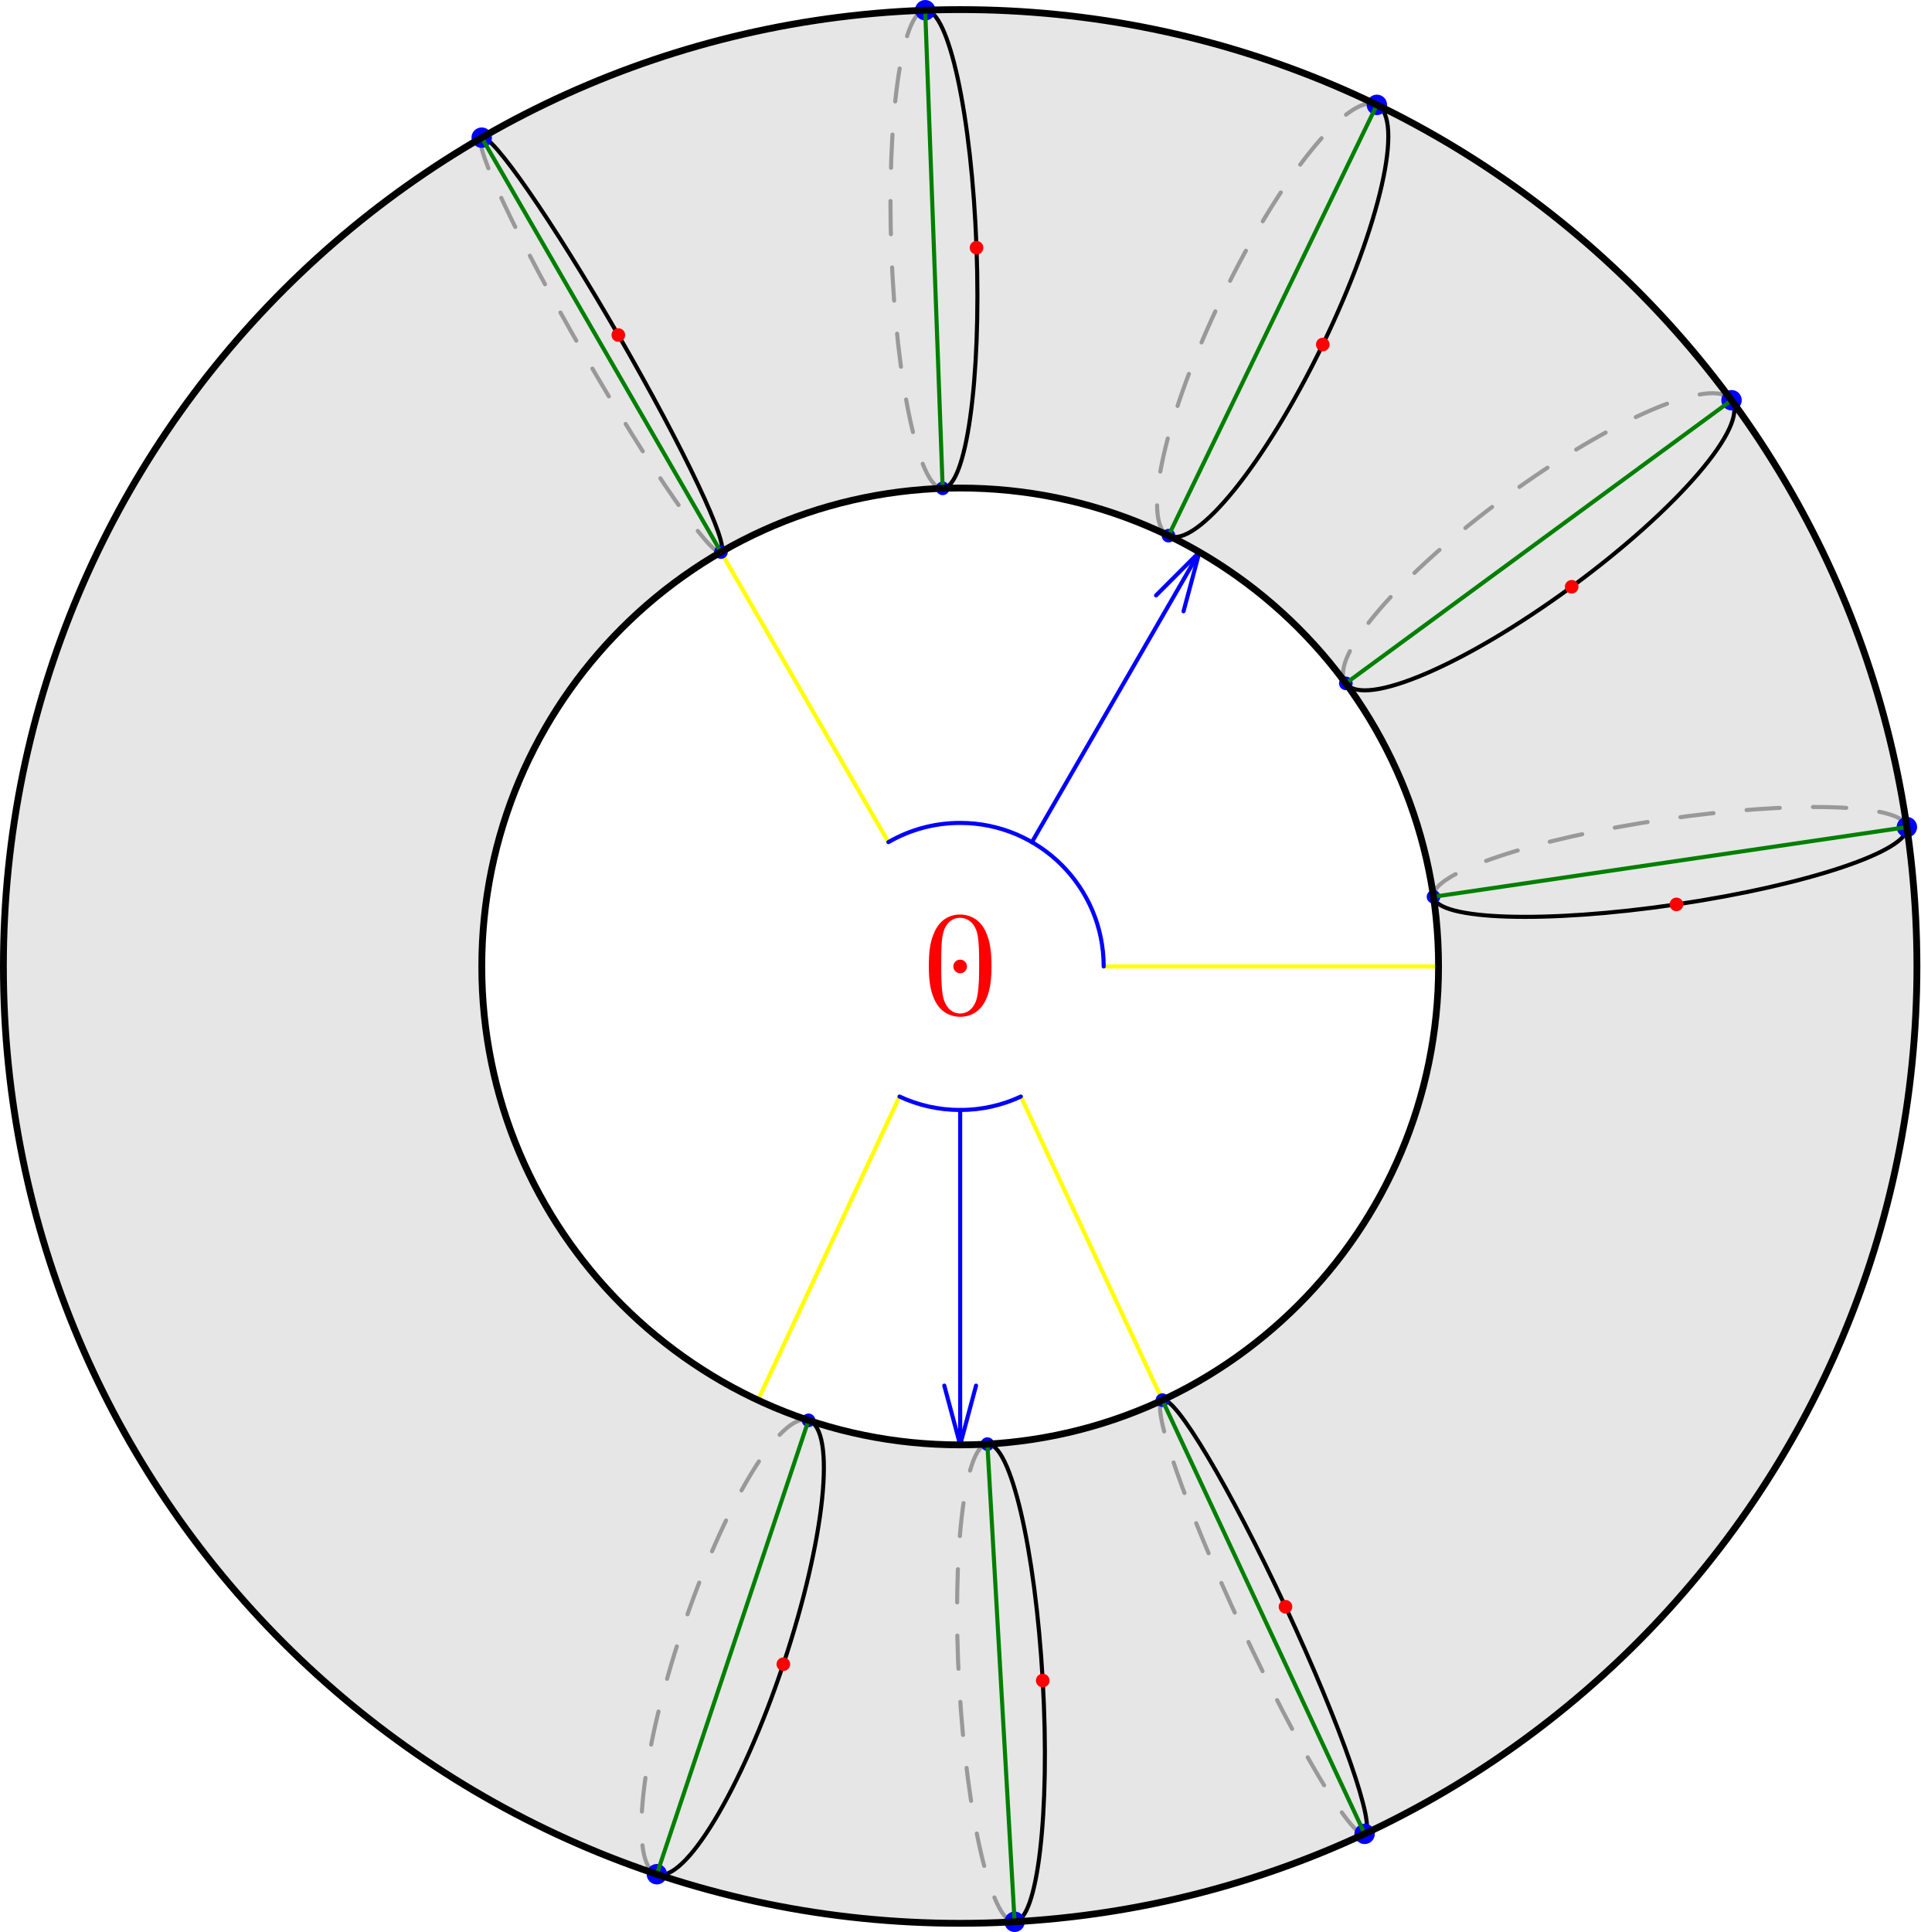
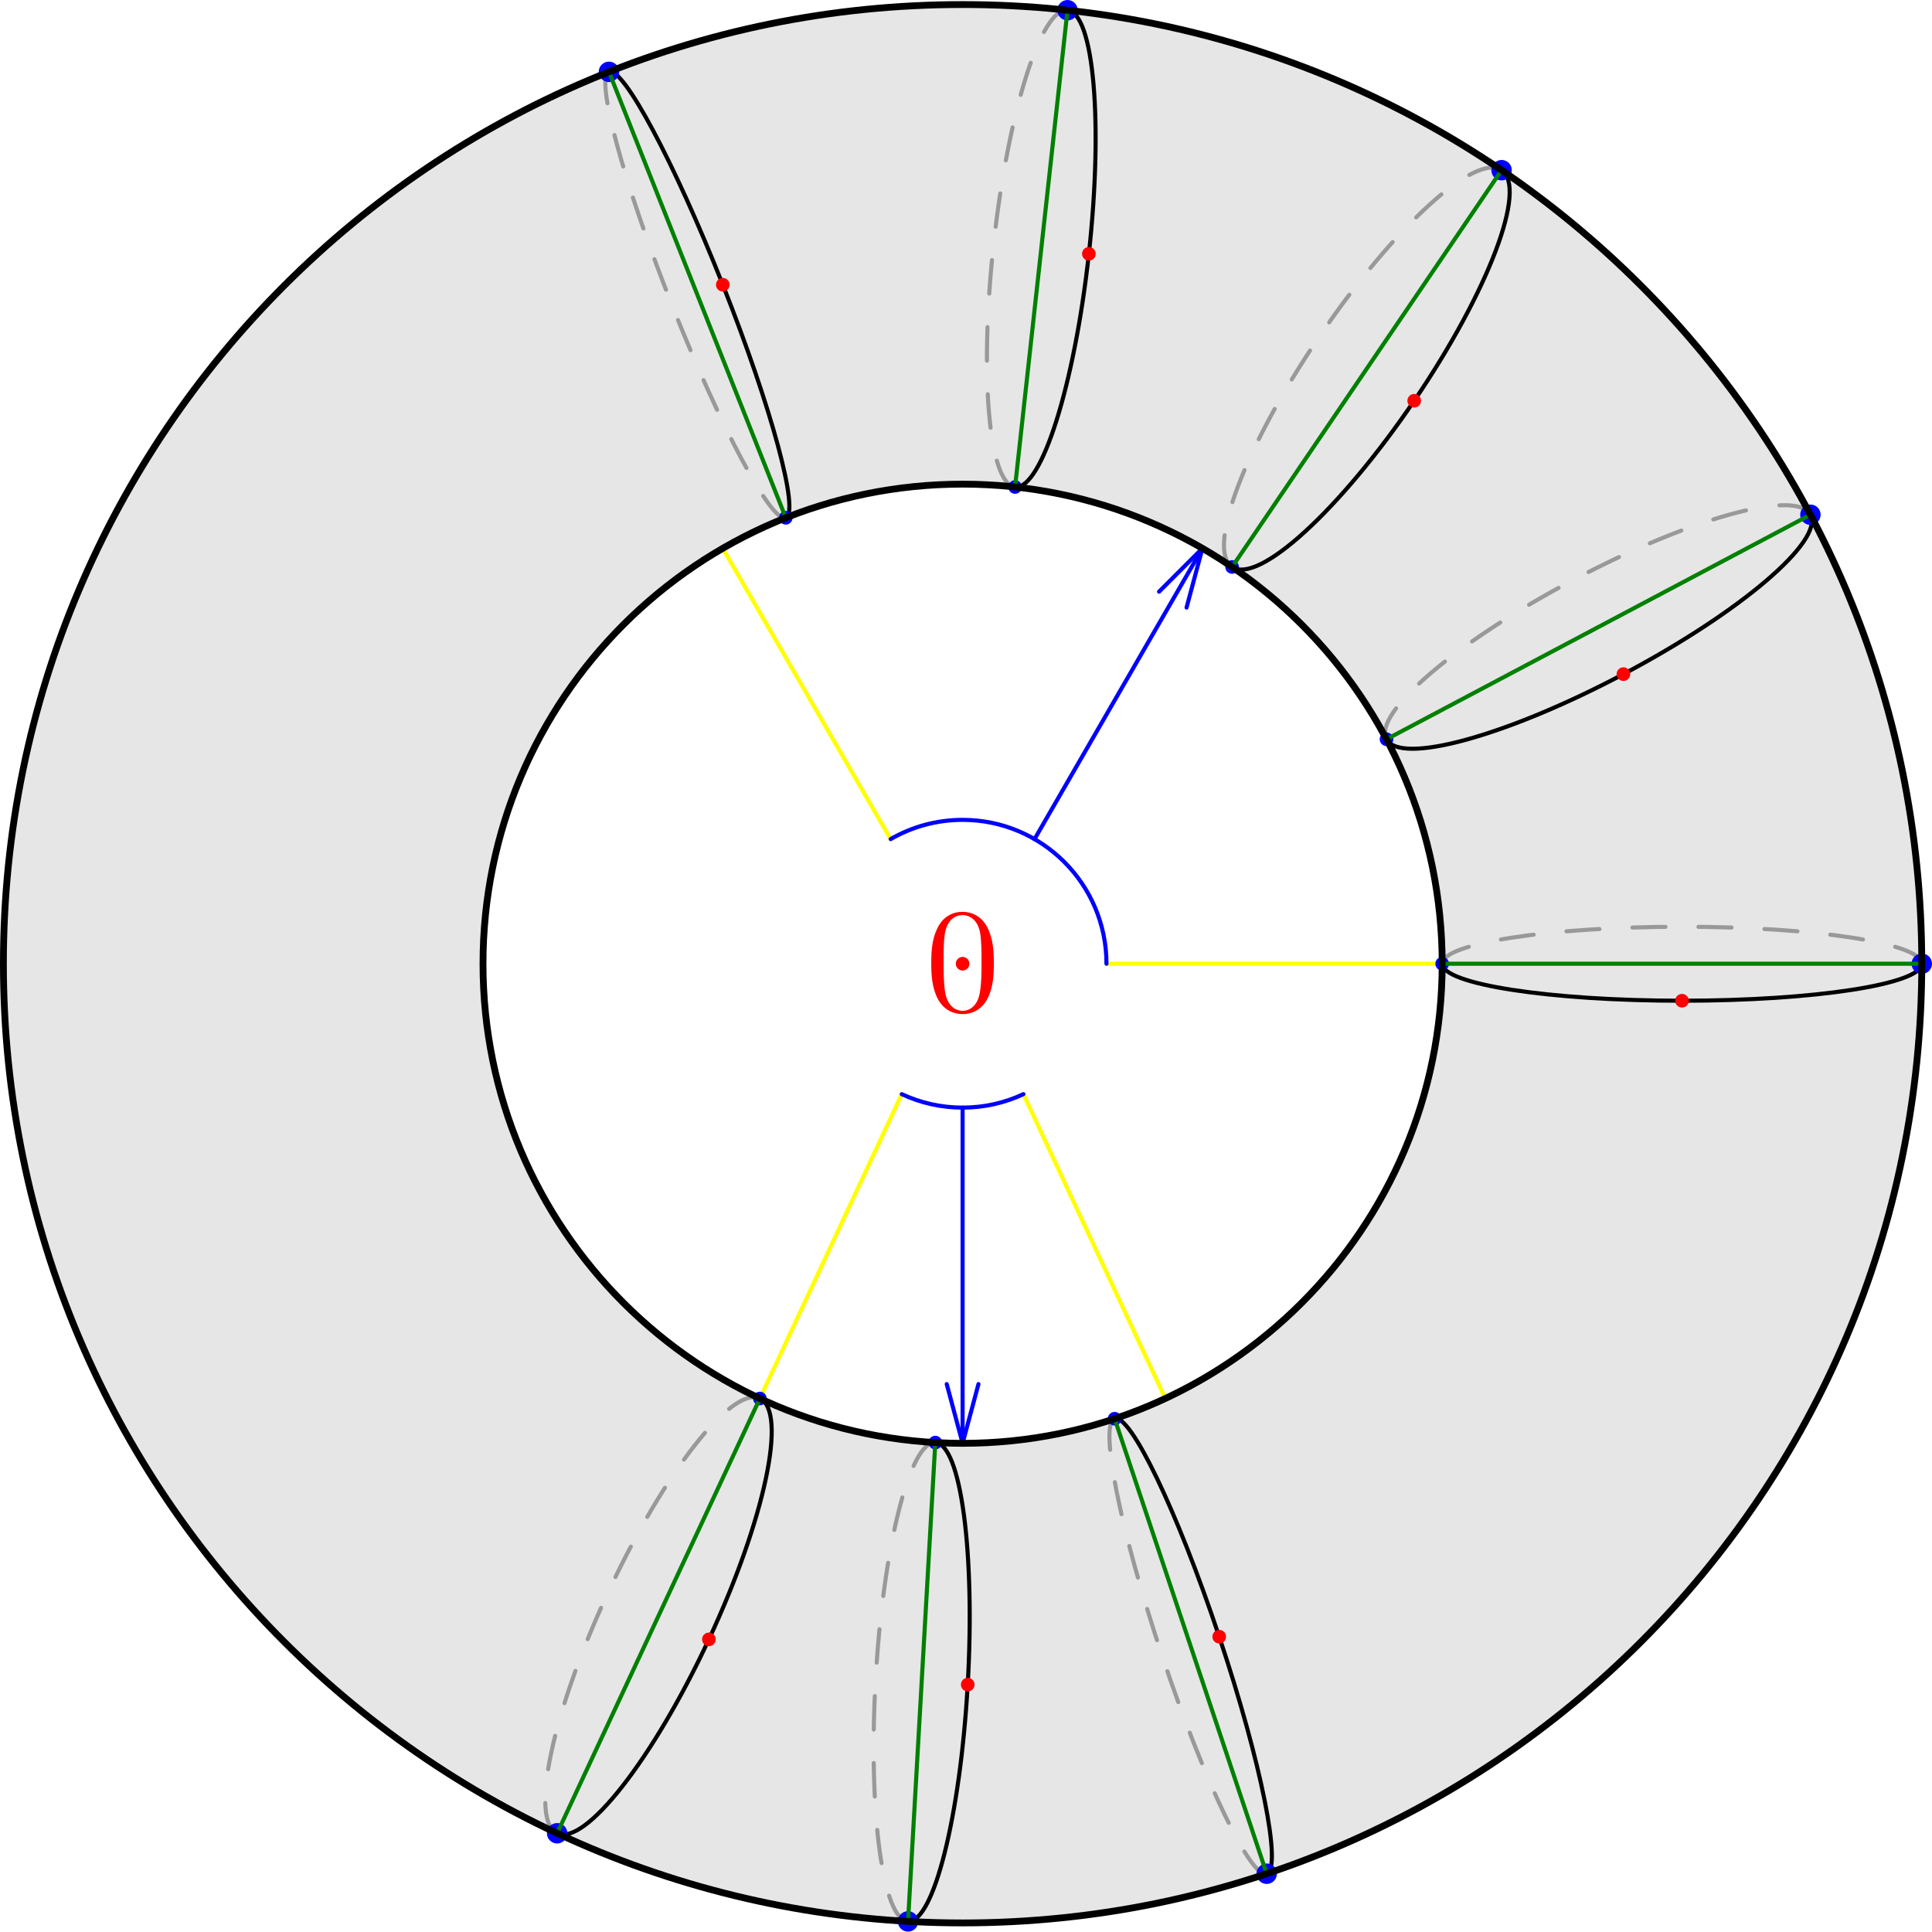
- <svg xmlns="http://www.w3.org/2000/svg" xmlns:xlink="http://www.w3.org/1999/xlink" version="1.1" width="140.89pt" height="141.732pt" viewBox="126.854 124.757 140.89 141.732">
+ <svg xmlns="http://www.w3.org/2000/svg" xmlns:xlink="http://www.w3.org/1999/xlink" version="1.1" width="141.732pt" height="141.704pt" viewBox="127.026 124.558 141.732 141.704">
  <defs>
    <path id="g0-48" d="M5.018-3.491C5.018-4.364 4.964-5.236 4.582-6.044C4.08-7.091 3.185-7.265 2.727-7.265C2.073-7.265 1.276-6.982 .829-5.967C.48-5.215 .425-4.364 .425-3.491C.425-2.673 .469-1.691 .916-.862C1.385 .022 2.182 .24 2.716 .24C3.305 .24 4.135 .011 4.615-1.025C4.964-1.778 5.018-2.629 5.018-3.491ZM2.716 0C2.291 0 1.647-.273 1.451-1.32C1.331-1.975 1.331-2.978 1.331-3.622C1.331-4.32 1.331-5.04 1.418-5.629C1.625-6.927 2.444-7.025 2.716-7.025C3.076-7.025 3.796-6.829 4.004-5.749C4.113-5.138 4.113-4.309 4.113-3.622C4.113-2.804 4.113-2.062 3.993-1.364C3.829-.327 3.207 0 2.716 0Z" />
  </defs>
  <g id="page1">
-     <g transform="translate(126.854 124.757)scale(.996264)">
-       <path d="M141.167 71.165C141.167 32.252 109.622 .707 70.709 .707C31.796 .707 .251 32.252 .251 71.165C.251 110.078 31.796 141.623 70.709 141.623C109.622 141.623 141.167 110.078 141.167 71.165ZM105.938 71.165C105.938 90.621 90.166 106.394 70.709 106.394S35.48 90.621 35.48 71.165S51.253 35.936 70.709 35.936S105.938 51.708 105.938 71.165Z" fill="#e6e6e6" />
+     <g transform="translate(127.026 124.558)scale(.996264)">
+       <path d="M141.511 70.965C141.511 109.973 109.889 141.595 70.881 141.595C31.873 141.595 .251 109.973 .251 70.965C.251 31.957 31.873 .335 70.881 .335C109.889 .335 141.511 31.957 141.511 70.965ZM106.196 70.965C106.196 51.461 90.385 35.65 70.881 35.65C51.377 35.65 35.566 51.461 35.566 70.965C35.566 90.469 51.377 106.28 70.881 106.28C90.385 106.28 106.196 90.469 106.196 70.965Z" fill="#e6e6e6" />
    </g>
-     <g transform="translate(126.854 124.757)scale(.996264)">
-       <path d="M65.425 62.012L53.092 40.651" fill="none" stroke="#ffff00" stroke-linecap="round" stroke-linejoin="round" stroke-miterlimit="10.037" stroke-width="0.301" />
+     <g transform="translate(127.026 124.558)scale(.996264)">
+       <path d="M81.475 70.965H106.196" fill="none" stroke="#ffff00" stroke-linecap="round" stroke-linejoin="round" stroke-miterlimit="10.037" stroke-width="0.301" />
    </g>
-     <g transform="translate(126.854 124.757)scale(.996264)">
-       <path d="M75.993 62.012L88.327 40.651" fill="none" stroke="#0000ff" stroke-linecap="round" stroke-linejoin="round" stroke-miterlimit="10.037" stroke-width="0.301" />
+     <g transform="translate(127.026 124.558)scale(.996264)">
+       <path d="M76.178 61.79L88.541 40.376" fill="none" stroke="#0000ff" stroke-linecap="round" stroke-linejoin="round" stroke-miterlimit="10.037" stroke-width="0.301" />
    </g>
-     <g transform="translate(126.854 124.757)scale(.996264)">
-       <path d="M85.133 43.844L88.327 40.651L87.158 45.013" fill="none" stroke="#0000ff" stroke-linecap="round" stroke-linejoin="round" stroke-miterlimit="10.037" stroke-width="0.301" />
+     <g transform="translate(127.026 124.558)scale(.996264)">
+       <path d="M85.347 43.57L88.541 40.376L87.372 44.739" fill="none" stroke="#0000ff" stroke-linecap="round" stroke-linejoin="round" stroke-miterlimit="10.037" stroke-width="0.301" />
    </g>
-     <g transform="translate(126.854 124.757)scale(.996264)">
-       <path d="M81.278 71.165H105.938" fill="none" stroke="#ffff00" stroke-linecap="round" stroke-linejoin="round" stroke-miterlimit="10.037" stroke-width="0.301" />
+     <g transform="translate(127.026 124.558)scale(.996264)">
+       <path d="M65.584 61.79L53.221 40.376" fill="none" stroke="#ffff00" stroke-linecap="round" stroke-linejoin="round" stroke-miterlimit="10.037" stroke-width="0.301" />
    </g>
-     <g transform="translate(126.854 124.757)scale(.996264)">
-       <path d="M65.424 62.011C66.979 61.111 68.784 60.596 70.709 60.596C76.546 60.596 81.278 65.328 81.278 71.165" fill="none" stroke="#0000ff" stroke-linecap="round" stroke-linejoin="round" stroke-miterlimit="10.037" stroke-width="0.301" />
+     <g transform="translate(127.026 124.558)scale(.996264)">
+       <path d="M81.475 70.965C81.475 65.114 76.732 60.371 70.881 60.371C68.951 60.371 67.141 60.887 65.583 61.788" fill="none" stroke="#0000ff" stroke-linecap="round" stroke-linejoin="round" stroke-miterlimit="10.037" stroke-width="0.301" />
    </g>
-     <g transform="translate(126.854 124.757)scale(.996264)">
-       <path d="M53.092 40.651C53.092 40.651 53.092 40.651 53.092 40.651C52.4 41.05 47.895 34.543 43.031 26.116C38.166 17.69 34.782 10.535 35.474 10.136" fill="none" stroke="#999999" stroke-dasharray="2.376,2.376" stroke-linecap="round" stroke-linejoin="round" stroke-miterlimit="10.037" stroke-width="0.301" />
+     <g transform="translate(127.026 124.558)scale(.996264)">
+       <path d="M106.196 70.965C106.196 70.965 106.196 70.965 106.196 70.965C106.196 69.461 114.101 68.241 123.853 68.241S141.511 69.461 141.511 70.965" fill="none" stroke="#999999" stroke-dasharray="2.432,2.432" stroke-linecap="round" stroke-linejoin="round" stroke-miterlimit="10.037" stroke-width="0.301" />
    </g>
-     <g transform="translate(126.854 124.757)scale(.996264)">
-       <path d="M35.474 10.136C36.166 9.737 40.67 16.244 45.535 24.67S53.783 40.251 53.092 40.651" fill="none" stroke="#000000" stroke-linecap="round" stroke-linejoin="round" stroke-miterlimit="10.037" stroke-width="0.301" />
+     <g transform="translate(127.026 124.558)scale(.996264)">
+       <path d="M141.511 70.965C141.511 72.47 133.605 73.689 123.853 73.689S106.196 72.47 106.196 70.965" fill="none" stroke="#000000" stroke-linecap="round" stroke-linejoin="round" stroke-miterlimit="10.037" stroke-width="0.301" />
    </g>
-     <g transform="translate(126.854 124.757)scale(.996264)">
-       <circle cx="45.535" cy="24.67" fill="#ff0000" r="0.502" />
+     <g transform="translate(127.026 124.558)scale(.996264)">
+       <circle cx="123.853" cy="73.689" fill="#ff0000" r="0.502" />
    </g>
-     <g transform="translate(126.854 124.757)scale(.996264)">
-       <circle cx="35.474" cy="10.136" fill="#0000ff" r="0.753" />
+     <g transform="translate(127.026 124.558)scale(.996264)">
+       <circle cx="141.511" cy="70.965" fill="#0000ff" r="0.753" />
    </g>
-     <g transform="translate(126.854 124.757)scale(.996264)">
-       <circle cx="53.092" cy="40.651" fill="#0000ff" r="0.502" />
+     <g transform="translate(127.026 124.558)scale(.996264)">
+       <circle cx="106.196" cy="70.965" fill="#0000ff" r="0.502" />
    </g>
-     <g transform="translate(126.854 124.757)scale(.996264)">
-       <path d="M35.474 10.136L53.092 40.651" fill="none" stroke="#008000" stroke-linecap="round" stroke-linejoin="round" stroke-miterlimit="10.037" stroke-width="0.301" />
+     <g transform="translate(127.026 124.558)scale(.996264)">
+       <path d="M141.511 70.965H106.196" fill="none" stroke="#008000" stroke-linecap="round" stroke-linejoin="round" stroke-miterlimit="10.037" stroke-width="0.301" />
    </g>
-     <g transform="translate(126.854 124.757)scale(.996264)">
-       <path d="M69.422 35.959C69.422 35.959 69.422 35.959 69.422 35.959C67.69 36.022 65.999 28.192 65.643 18.471C65.288 8.749 66.403 .816 68.134 .753" fill="none" stroke="#999999" stroke-dasharray="2.447,2.447" stroke-linecap="round" stroke-linejoin="round" stroke-miterlimit="10.037" stroke-width="0.301" />
+     <g transform="translate(127.026 124.558)scale(.996264)">
+       <path d="M102.096 54.434C102.096 54.434 102.096 54.434 102.096 54.434C101.08 52.517 107.245 47.262 115.865 42.697C124.484 38.132 132.295 35.985 133.31 37.902" fill="none" stroke="#999999" stroke-dasharray="2.496,2.496" stroke-linecap="round" stroke-linejoin="round" stroke-miterlimit="10.037" stroke-width="0.301" />
    </g>
-     <g transform="translate(126.854 124.757)scale(.996264)">
-       <path d="M68.134 .753C69.866 .69 71.558 8.519 71.913 18.241C72.269 27.963 71.153 35.895 69.422 35.959" fill="none" stroke="#000000" stroke-linecap="round" stroke-linejoin="round" stroke-miterlimit="10.037" stroke-width="0.301" />
+     <g transform="translate(127.026 124.558)scale(.996264)">
+       <path d="M133.31 37.902C134.325 39.819 128.161 45.073 119.541 49.639S103.111 56.35 102.096 54.434" fill="none" stroke="#000000" stroke-linecap="round" stroke-linejoin="round" stroke-miterlimit="10.037" stroke-width="0.301" />
    </g>
-     <g transform="translate(126.854 124.757)scale(.996264)">
-       <circle cx="71.913" cy="18.241" fill="#ff0000" r="0.502" />
+     <g transform="translate(127.026 124.558)scale(.996264)">
+       <circle cx="119.541" cy="49.639" fill="#ff0000" r="0.502" />
    </g>
-     <g transform="translate(126.854 124.757)scale(.996264)">
-       <circle cx="68.134" cy="0.753" fill="#0000ff" r="0.753" />
+     <g transform="translate(127.026 124.558)scale(.996264)">
+       <circle cx="133.31" cy="37.902" fill="#0000ff" r="0.753" />
    </g>
-     <g transform="translate(126.854 124.757)scale(.996264)">
-       <circle cx="69.422" cy="35.959" fill="#0000ff" r="0.502" />
+     <g transform="translate(127.026 124.558)scale(.996264)">
+       <circle cx="102.096" cy="54.434" fill="#0000ff" r="0.502" />
    </g>
-     <g transform="translate(126.854 124.757)scale(.996264)">
-       <path d="M68.134 .753L69.422 35.959" fill="none" stroke="#008000" stroke-linecap="round" stroke-linejoin="round" stroke-miterlimit="10.037" stroke-width="0.301" />
+     <g transform="translate(127.026 124.558)scale(.996264)">
+       <path d="M133.31 37.902L102.096 54.434" fill="none" stroke="#008000" stroke-linecap="round" stroke-linejoin="round" stroke-miterlimit="10.037" stroke-width="0.301" />
    </g>
-     <g transform="translate(126.854 124.757)scale(.996264)">
-       <path d="M86.052 39.444C86.052 39.444 86.052 39.444 86.052 39.444C84.014 38.458 85.797 30.557 90.034 21.798S99.357 6.736 101.396 7.722" fill="none" stroke="#999999" stroke-dasharray="2.501,2.501" stroke-linecap="round" stroke-linejoin="round" stroke-miterlimit="10.037" stroke-width="0.301" />
+     <g transform="translate(127.026 124.558)scale(.996264)">
+       <path d="M90.725 41.748C90.725 41.748 90.725 41.748 90.725 41.748C88.799 40.44 91.679 32.839 97.159 24.771C102.639 16.703 108.643 11.223 110.569 12.532" fill="none" stroke="#999999" stroke-dasharray="2.513,2.513" stroke-linecap="round" stroke-linejoin="round" stroke-miterlimit="10.037" stroke-width="0.301" />
    </g>
-     <g transform="translate(126.854 124.757)scale(.996264)">
-       <path d="M101.396 7.722C103.434 8.708 101.651 16.608 97.414 25.368C93.177 34.127 88.091 40.429 86.052 39.444" fill="none" stroke="#000000" stroke-linecap="round" stroke-linejoin="round" stroke-miterlimit="10.037" stroke-width="0.301" />
+     <g transform="translate(127.026 124.558)scale(.996264)">
+       <path d="M110.569 12.532C112.495 13.84 109.615 21.441 104.135 29.509C98.655 37.577 92.651 43.057 90.725 41.748" fill="none" stroke="#000000" stroke-linecap="round" stroke-linejoin="round" stroke-miterlimit="10.037" stroke-width="0.301" />
    </g>
-     <g transform="translate(126.854 124.757)scale(.996264)">
-       <circle cx="97.414" cy="25.368" fill="#ff0000" r="0.502" />
+     <g transform="translate(127.026 124.558)scale(.996264)">
+       <circle cx="104.135" cy="29.509" fill="#ff0000" r="0.502" />
    </g>
-     <g transform="translate(126.854 124.757)scale(.996264)">
-       <circle cx="101.396" cy="7.722" fill="#0000ff" r="0.753" />
+     <g transform="translate(127.026 124.558)scale(.996264)">
+       <circle cx="110.569" cy="12.532" fill="#0000ff" r="0.753" />
    </g>
-     <g transform="translate(126.854 124.757)scale(.996264)">
-       <circle cx="86.052" cy="39.444" fill="#0000ff" r="0.502" />
+     <g transform="translate(127.026 124.558)scale(.996264)">
+       <circle cx="90.725" cy="41.748" fill="#0000ff" r="0.502" />
    </g>
-     <g transform="translate(126.854 124.757)scale(.996264)">
-       <path d="M101.396 7.722L86.052 39.444" fill="none" stroke="#008000" stroke-linecap="round" stroke-linejoin="round" stroke-miterlimit="10.037" stroke-width="0.301" />
+     <g transform="translate(127.026 124.558)scale(.996264)">
+       <path d="M110.569 12.532L90.725 41.748" fill="none" stroke="#008000" stroke-linecap="round" stroke-linejoin="round" stroke-miterlimit="10.037" stroke-width="0.301" />
    </g>
-     <g transform="translate(126.854 124.757)scale(.996264)">
-       <path d="M99.111 50.318C99.111 50.318 99.111 50.318 99.111 50.318C97.769 48.489 103.039 42.34 110.882 36.584C118.725 30.827 126.171 27.643 127.513 29.471" fill="none" stroke="#999999" stroke-dasharray="2.501,2.501" stroke-linecap="round" stroke-linejoin="round" stroke-miterlimit="10.037" stroke-width="0.301" />
+     <g transform="translate(127.026 124.558)scale(.996264)">
+       <path d="M74.744 35.859C74.744 35.859 74.744 35.859 74.744 35.859C72.808 35.646 72.104 27.615 73.171 17.92C74.238 8.226 76.671 .54 78.606 .753" fill="none" stroke="#999999" stroke-dasharray="2.473,2.473" stroke-linecap="round" stroke-linejoin="round" stroke-miterlimit="10.037" stroke-width="0.301" />
    </g>
-     <g transform="translate(126.854 124.757)scale(.996264)">
-       <path d="M127.513 29.471C128.855 31.3 123.585 37.449 115.742 43.206C107.899 48.962 100.453 52.147 99.111 50.318" fill="none" stroke="#000000" stroke-linecap="round" stroke-linejoin="round" stroke-miterlimit="10.037" stroke-width="0.301" />
+     <g transform="translate(127.026 124.558)scale(.996264)">
+       <path d="M78.606 .753C80.541 .966 81.246 8.997 80.179 18.691C79.112 28.386 76.679 36.072 74.744 35.859" fill="none" stroke="#000000" stroke-linecap="round" stroke-linejoin="round" stroke-miterlimit="10.037" stroke-width="0.301" />
    </g>
-     <g transform="translate(126.854 124.757)scale(.996264)">
-       <circle cx="115.742" cy="43.206" fill="#ff0000" r="0.502" />
+     <g transform="translate(127.026 124.558)scale(.996264)">
+       <circle cx="80.179" cy="18.691" fill="#ff0000" r="0.502" />
    </g>
-     <g transform="translate(126.854 124.757)scale(.996264)">
-       <circle cx="127.513" cy="29.471" fill="#0000ff" r="0.753" />
+     <g transform="translate(127.026 124.558)scale(.996264)">
+       <circle cx="78.606" cy="0.753" fill="#0000ff" r="0.753" />
    </g>
-     <g transform="translate(126.854 124.757)scale(.996264)">
-       <circle cx="99.111" cy="50.318" fill="#0000ff" r="0.502" />
+     <g transform="translate(127.026 124.558)scale(.996264)">
+       <circle cx="74.744" cy="35.859" fill="#0000ff" r="0.502" />
    </g>
-     <g transform="translate(126.854 124.757)scale(.996264)">
-       <path d="M127.513 29.471L99.111 50.318" fill="none" stroke="#008000" stroke-linecap="round" stroke-linejoin="round" stroke-miterlimit="10.037" stroke-width="0.301" />
+     <g transform="translate(127.026 124.558)scale(.996264)">
+       <path d="M78.606 .753L74.744 35.859" fill="none" stroke="#008000" stroke-linecap="round" stroke-linejoin="round" stroke-miterlimit="10.037" stroke-width="0.301" />
    </g>
-     <g transform="translate(126.854 124.757)scale(.996264)">
-       <path d="M105.567 66.034C105.567 66.034 105.567 66.034 105.567 66.034C105.313 64.307 112.91 61.759 122.536 60.342S140.171 59.177 140.426 60.904" fill="none" stroke="#999999" stroke-dasharray="2.449,2.449" stroke-linecap="round" stroke-linejoin="round" stroke-miterlimit="10.037" stroke-width="0.301" />
+     <g transform="translate(127.026 124.558)scale(.996264)">
+       <path d="M57.861 38.128C56.827 38.538 53.074 31.519 49.478 22.452S43.806 5.701 44.841 5.29" fill="none" stroke="#999999" stroke-dasharray="2.402,2.402" stroke-linecap="round" stroke-linejoin="round" stroke-miterlimit="10.037" stroke-width="0.301" />
    </g>
-     <g transform="translate(126.854 124.757)scale(.996264)">
-       <path d="M140.426 60.904C140.68 62.63 133.083 65.179 123.457 66.596S105.822 67.761 105.567 66.034" fill="none" stroke="#000000" stroke-linecap="round" stroke-linejoin="round" stroke-miterlimit="10.037" stroke-width="0.301" />
+     <g transform="translate(127.026 124.558)scale(.996264)">
+       <path d="M44.841 5.29C45.875 4.88 49.628 11.899 53.223 20.967S58.895 37.718 57.861 38.128" fill="none" stroke="#000000" stroke-linecap="round" stroke-linejoin="round" stroke-miterlimit="10.037" stroke-width="0.301" />
    </g>
-     <g transform="translate(126.854 124.757)scale(.996264)">
-       <circle cx="123.457" cy="66.596" fill="#ff0000" r="0.502" />
+     <g transform="translate(127.026 124.558)scale(.996264)">
+       <circle cx="53.223" cy="20.967" fill="#ff0000" r="0.502" />
    </g>
-     <g transform="translate(126.854 124.757)scale(.996264)">
-       <circle cx="140.426" cy="60.904" fill="#0000ff" r="0.753" />
+     <g transform="translate(127.026 124.558)scale(.996264)">
+       <circle cx="44.841" cy="5.29" fill="#0000ff" r="0.753" />
    </g>
-     <g transform="translate(126.854 124.757)scale(.996264)">
-       <circle cx="105.567" cy="66.034" fill="#0000ff" r="0.502" />
+     <g transform="translate(127.026 124.558)scale(.996264)">
+       <circle cx="57.861" cy="38.128" fill="#0000ff" r="0.502" />
    </g>
-     <g transform="translate(126.854 124.757)scale(.996264)">
-       <path d="M140.426 60.904L105.567 66.034" fill="none" stroke="#008000" stroke-linecap="round" stroke-linejoin="round" stroke-miterlimit="10.037" stroke-width="0.301" />
+     <g transform="translate(127.026 124.558)scale(.996264)">
+       <path d="M44.841 5.29L57.861 38.128" fill="none" stroke="#008000" stroke-linecap="round" stroke-linejoin="round" stroke-miterlimit="10.037" stroke-width="0.301" />
    </g>
-     <g transform="translate(126.854 124.757)scale(.996264)">
-       <path d="M75.176 80.743L85.601 103.101" fill="none" stroke="#ffff00" stroke-linecap="round" stroke-linejoin="round" stroke-miterlimit="10.037" stroke-width="0.301" />
+     <g transform="translate(127.026 124.558)scale(.996264)">
+       <path d="M66.403 80.567L55.953 102.979" fill="none" stroke="#ffff00" stroke-linecap="round" stroke-linejoin="round" stroke-miterlimit="10.037" stroke-width="0.301" />
    </g>
-     <g transform="translate(126.854 124.757)scale(.996264)">
-       <path d="M70.709 81.734V106.394" fill="none" stroke="#0000ff" stroke-linecap="round" stroke-linejoin="round" stroke-miterlimit="10.037" stroke-width="0.301" />
+     <g transform="translate(127.026 124.558)scale(.996264)">
+       <path d="M70.881 81.56V106.28" fill="none" stroke="#0000ff" stroke-linecap="round" stroke-linejoin="round" stroke-miterlimit="10.037" stroke-width="0.301" />
    </g>
-     <g transform="translate(126.854 124.757)scale(.996264)">
-       <path d="M71.878 102.031L70.709 106.394L69.54 102.031" fill="none" stroke="#0000ff" stroke-linecap="round" stroke-linejoin="round" stroke-miterlimit="10.037" stroke-width="0.301" />
+     <g transform="translate(127.026 124.558)scale(.996264)">
+       <path d="M72.05 101.917L70.881 106.28L69.712 101.917" fill="none" stroke="#0000ff" stroke-linecap="round" stroke-linejoin="round" stroke-miterlimit="10.037" stroke-width="0.301" />
    </g>
-     <g transform="translate(126.854 124.757)scale(.996264)">
-       <path d="M66.243 80.743L55.817 103.101" fill="none" stroke="#ffff00" stroke-linecap="round" stroke-linejoin="round" stroke-miterlimit="10.037" stroke-width="0.301" />
+     <g transform="translate(127.026 124.558)scale(.996264)">
+       <path d="M75.358 80.567L85.809 102.979" fill="none" stroke="#ffff00" stroke-linecap="round" stroke-linejoin="round" stroke-miterlimit="10.037" stroke-width="0.301" />
    </g>
-     <g transform="translate(126.854 124.757)scale(.996264)">
-       <path d="M75.177 80.746C73.82 81.379 72.306 81.734 70.709 81.734C69.112 81.734 67.599 81.379 66.242 80.746" fill="none" stroke="#0000ff" stroke-linecap="round" stroke-linejoin="round" stroke-miterlimit="10.037" stroke-width="0.301" />
+     <g transform="translate(127.026 124.558)scale(.996264)">
+       <path d="M66.403 80.569C67.763 81.205 69.28 81.56 70.881 81.56C72.481 81.56 73.999 81.205 75.359 80.569" fill="none" stroke="#0000ff" stroke-linecap="round" stroke-linejoin="round" stroke-miterlimit="10.037" stroke-width="0.301" />
    </g>
-     <g transform="translate(126.854 124.757)scale(.996264)">
-       <path d="M85.601 103.101C84.707 103.518 87.315 111.005 91.428 119.824S99.599 135.454 100.493 135.037" fill="none" stroke="#999999" stroke-dasharray="2.388,2.388" stroke-linecap="round" stroke-linejoin="round" stroke-miterlimit="10.037" stroke-width="0.301" />
+     <g transform="translate(127.026 124.558)scale(.996264)">
+       <path d="M55.953 102.979C53.903 102.023 48.9 108.415 44.778 117.256C40.655 126.096 38.975 134.037 41.024 134.993" fill="none" stroke="#999999" stroke-dasharray="2.506,2.506" stroke-linecap="round" stroke-linejoin="round" stroke-miterlimit="10.037" stroke-width="0.301" />
    </g>
-     <g transform="translate(126.854 124.757)scale(.996264)">
-       <path d="M100.493 135.037C101.388 134.62 98.779 127.133 94.667 118.314S86.496 102.684 85.601 103.101C85.601 103.101 85.601 103.101 85.601 103.101" fill="none" stroke="#000000" stroke-linecap="round" stroke-linejoin="round" stroke-miterlimit="10.037" stroke-width="0.301" />
+     <g transform="translate(127.026 124.558)scale(.996264)">
+       <path d="M41.024 134.993C43.074 135.949 48.077 129.557 52.199 120.716C56.322 111.876 58.002 103.935 55.953 102.979" fill="none" stroke="#000000" stroke-linecap="round" stroke-linejoin="round" stroke-miterlimit="10.037" stroke-width="0.301" />
    </g>
-     <g transform="translate(126.854 124.757)scale(.996264)">
-       <circle cx="94.667" cy="118.314" fill="#ff0000" r="0.502" />
+     <g transform="translate(127.026 124.558)scale(.996264)">
+       <circle cx="52.199" cy="120.716" fill="#ff0000" r="0.502" />
    </g>
-     <g transform="translate(126.854 124.757)scale(.996264)">
-       <circle cx="100.493" cy="135.037" fill="#0000ff" r="0.753" />
+     <g transform="translate(127.026 124.558)scale(.996264)">
+       <circle cx="41.024" cy="134.993" fill="#0000ff" r="0.753" />
    </g>
-     <g transform="translate(126.854 124.757)scale(.996264)">
-       <circle cx="85.601" cy="103.101" fill="#0000ff" r="0.502" />
+     <g transform="translate(127.026 124.558)scale(.996264)">
+       <circle cx="55.953" cy="102.979" fill="#0000ff" r="0.502" />
    </g>
-     <g transform="translate(126.854 124.757)scale(.996264)">
-       <path d="M100.493 135.037L85.601 103.101" fill="none" stroke="#008000" stroke-linecap="round" stroke-linejoin="round" stroke-miterlimit="10.037" stroke-width="0.301" />
+     <g transform="translate(127.026 124.558)scale(.996264)">
+       <path d="M41.024 134.993L55.953 102.979" fill="none" stroke="#008000" stroke-linecap="round" stroke-linejoin="round" stroke-miterlimit="10.037" stroke-width="0.301" />
    </g>
-     <g transform="translate(126.854 124.757)scale(.996264)">
-       <path d="M72.713 106.338C71.016 106.435 70.088 114.387 70.642 124.1C71.195 133.812 73.02 141.608 74.718 141.511" fill="none" stroke="#999999" stroke-dasharray="2.444,2.444" stroke-linecap="round" stroke-linejoin="round" stroke-miterlimit="10.037" stroke-width="0.301" />
+     <g transform="translate(127.026 124.558)scale(.996264)">
+       <path d="M68.872 106.224C66.999 106.117 65.031 113.924 64.477 123.66C63.922 133.397 64.99 141.376 66.863 141.483" fill="none" stroke="#999999" stroke-dasharray="2.466,2.466" stroke-linecap="round" stroke-linejoin="round" stroke-miterlimit="10.037" stroke-width="0.301" />
    </g>
-     <g transform="translate(126.854 124.757)scale(.996264)">
-       <path d="M74.718 141.511C76.415 141.414 77.343 133.462 76.789 123.749C76.236 114.037 74.411 106.241 72.713 106.338C72.713 106.338 72.713 106.338 72.713 106.338" fill="none" stroke="#000000" stroke-linecap="round" stroke-linejoin="round" stroke-miterlimit="10.037" stroke-width="0.301" />
+     <g transform="translate(127.026 124.558)scale(.996264)">
+       <path d="M66.863 141.483C68.735 141.59 70.703 133.783 71.258 124.047C71.813 114.31 70.744 106.331 68.872 106.224" fill="none" stroke="#000000" stroke-linecap="round" stroke-linejoin="round" stroke-miterlimit="10.037" stroke-width="0.301" />
    </g>
-     <g transform="translate(126.854 124.757)scale(.996264)">
-       <circle cx="76.789" cy="123.749" fill="#ff0000" r="0.502" />
+     <g transform="translate(127.026 124.558)scale(.996264)">
+       <circle cx="71.258" cy="124.047" fill="#ff0000" r="0.502" />
    </g>
-     <g transform="translate(126.854 124.757)scale(.996264)">
-       <circle cx="74.718" cy="141.511" fill="#0000ff" r="0.753" />
+     <g transform="translate(127.026 124.558)scale(.996264)">
+       <circle cx="66.863" cy="141.483" fill="#0000ff" r="0.753" />
    </g>
-     <g transform="translate(126.854 124.757)scale(.996264)">
-       <circle cx="72.713" cy="106.338" fill="#0000ff" r="0.502" />
+     <g transform="translate(127.026 124.558)scale(.996264)">
+       <circle cx="68.872" cy="106.224" fill="#0000ff" r="0.502" />
    </g>
-     <g transform="translate(126.854 124.757)scale(.996264)">
-       <path d="M74.718 141.511L72.713 106.338" fill="none" stroke="#008000" stroke-linecap="round" stroke-linejoin="round" stroke-miterlimit="10.037" stroke-width="0.301" />
+     <g transform="translate(127.026 124.558)scale(.996264)">
+       <path d="M66.863 141.483L68.872 106.224" fill="none" stroke="#008000" stroke-linecap="round" stroke-linejoin="round" stroke-miterlimit="10.037" stroke-width="0.301" />
    </g>
-     <g transform="translate(126.854 124.757)scale(.996264)">
-       <path d="M59.54 104.587C57.48 103.898 53.309 110.822 50.225 120.051C47.14 129.28 46.31 137.32 48.371 138.008" fill="none" stroke="#999999" stroke-dasharray="2.491,2.491" stroke-linecap="round" stroke-linejoin="round" stroke-miterlimit="10.037" stroke-width="0.301" />
+     <g transform="translate(127.026 124.558)scale(.996264)">
+       <path d="M82.077 104.468C80.916 104.856 82.482 112.671 85.573 121.923C88.665 131.174 92.113 138.36 93.273 137.972" fill="none" stroke="#999999" stroke-dasharray="2.41,2.41" stroke-linecap="round" stroke-linejoin="round" stroke-miterlimit="10.037" stroke-width="0.301" />
    </g>
-     <g transform="translate(126.854 124.757)scale(.996264)">
-       <path d="M48.371 138.008C50.432 138.697 54.602 131.774 57.687 122.544C60.771 113.315 61.601 105.275 59.54 104.587" fill="none" stroke="#000000" stroke-linecap="round" stroke-linejoin="round" stroke-miterlimit="10.037" stroke-width="0.301" />
+     <g transform="translate(127.026 124.558)scale(.996264)">
+       <path d="M93.273 137.972C94.434 137.584 92.869 129.769 89.777 120.518C86.686 111.266 83.238 104.081 82.077 104.468C82.077 104.468 82.077 104.468 82.077 104.468" fill="none" stroke="#000000" stroke-linecap="round" stroke-linejoin="round" stroke-miterlimit="10.037" stroke-width="0.301" />
    </g>
-     <g transform="translate(126.854 124.757)scale(.996264)">
-       <circle cx="57.687" cy="122.544" fill="#ff0000" r="0.502" />
+     <g transform="translate(127.026 124.558)scale(.996264)">
+       <circle cx="89.777" cy="120.518" fill="#ff0000" r="0.502" />
    </g>
-     <g transform="translate(126.854 124.757)scale(.996264)">
-       <circle cx="48.371" cy="138.008" fill="#0000ff" r="0.753" />
+     <g transform="translate(127.026 124.558)scale(.996264)">
+       <circle cx="93.273" cy="137.972" fill="#0000ff" r="0.753" />
    </g>
-     <g transform="translate(126.854 124.757)scale(.996264)">
-       <circle cx="59.54" cy="104.587" fill="#0000ff" r="0.502" />
+     <g transform="translate(127.026 124.558)scale(.996264)">
+       <circle cx="82.077" cy="104.468" fill="#0000ff" r="0.502" />
    </g>
-     <g transform="translate(126.854 124.757)scale(.996264)">
-       <path d="M48.371 138.008L59.54 104.587" fill="none" stroke="#008000" stroke-linecap="round" stroke-linejoin="round" stroke-miterlimit="10.037" stroke-width="0.301" />
+     <g transform="translate(127.026 124.558)scale(.996264)">
+       <path d="M93.273 137.972L82.077 104.468" fill="none" stroke="#008000" stroke-linecap="round" stroke-linejoin="round" stroke-miterlimit="10.037" stroke-width="0.301" />
    </g>
-     <g transform="translate(126.854 124.757)scale(.996264)">
-       <circle cx="70.709" cy="71.165" fill="#ff0000" r="0.502" />
+     <g transform="translate(127.026 124.558)scale(.996264)">
+       <circle cx="70.881" cy="70.965" fill="#ff0000" r="0.502" />
    </g>
    <g fill="#f00">
-       <use x="194.576" y="199.111" xlink:href="#g0-48" />
+       <use x="194.918" y="198.714" xlink:href="#g0-48" />
    </g>
-     <g transform="translate(126.854 124.757)scale(.996264)">
-       <path d="M141.167 71.165C141.167 32.252 109.622 .707 70.709 .707C31.796 .707 .251 32.252 .251 71.165C.251 110.078 31.796 141.623 70.709 141.623C109.622 141.623 141.167 110.078 141.167 71.165Z" fill="none" stroke="#0000ff" stroke-linecap="round" stroke-linejoin="round" stroke-miterlimit="10.037" stroke-width="0.301" />
+     <g transform="translate(127.026 124.558)scale(.996264)">
+       <path d="M141.511 70.965C141.511 31.957 109.889 .335 70.881 .335C31.873 .335 .251 31.957 .251 70.965C.251 109.973 31.873 141.595 70.881 141.595C109.889 141.595 141.511 109.973 141.511 70.965Z" fill="none" stroke="#0000ff" stroke-linecap="round" stroke-linejoin="round" stroke-miterlimit="10.037" stroke-width="0.301" />
    </g>
-     <g transform="translate(126.854 124.757)scale(.996264)">
-       <path d="M141.167 71.165C141.167 32.252 109.622 .707 70.709 .707C31.796 .707 .251 32.252 .251 71.165C.251 110.078 31.796 141.623 70.709 141.623C109.622 141.623 141.167 110.078 141.167 71.165Z" fill="none" stroke="#000000" stroke-linecap="round" stroke-linejoin="round" stroke-miterlimit="10.037" stroke-width="0.502" />
+     <g transform="translate(127.026 124.558)scale(.996264)">
+       <path d="M141.511 70.965C141.511 109.973 109.889 141.595 70.881 141.595C31.873 141.595 .251 109.973 .251 70.965C.251 31.957 31.873 .335 70.881 .335C109.889 .335 141.511 31.957 141.511 70.965Z" fill="none" stroke="#000000" stroke-linecap="round" stroke-linejoin="round" stroke-miterlimit="10.037" stroke-width="0.502" />
    </g>
-     <g transform="translate(126.854 124.757)scale(.996264)">
-       <path d="M105.938 71.165C105.938 90.621 90.166 106.394 70.709 106.394S35.48 90.621 35.48 71.165S51.253 35.936 70.709 35.936S105.938 51.708 105.938 71.165Z" fill="none" stroke="#000000" stroke-linecap="round" stroke-linejoin="round" stroke-miterlimit="10.037" stroke-width="0.502" />
+     <g transform="translate(127.026 124.558)scale(.996264)">
+       <path d="M106.196 70.965C106.196 51.461 90.385 35.65 70.881 35.65C51.377 35.65 35.566 51.461 35.566 70.965C35.566 90.469 51.377 106.28 70.881 106.28C90.385 106.28 106.196 90.469 106.196 70.965Z" fill="none" stroke="#000000" stroke-linecap="round" stroke-linejoin="round" stroke-miterlimit="10.037" stroke-width="0.502" />
    </g>
  </g>
</svg>
